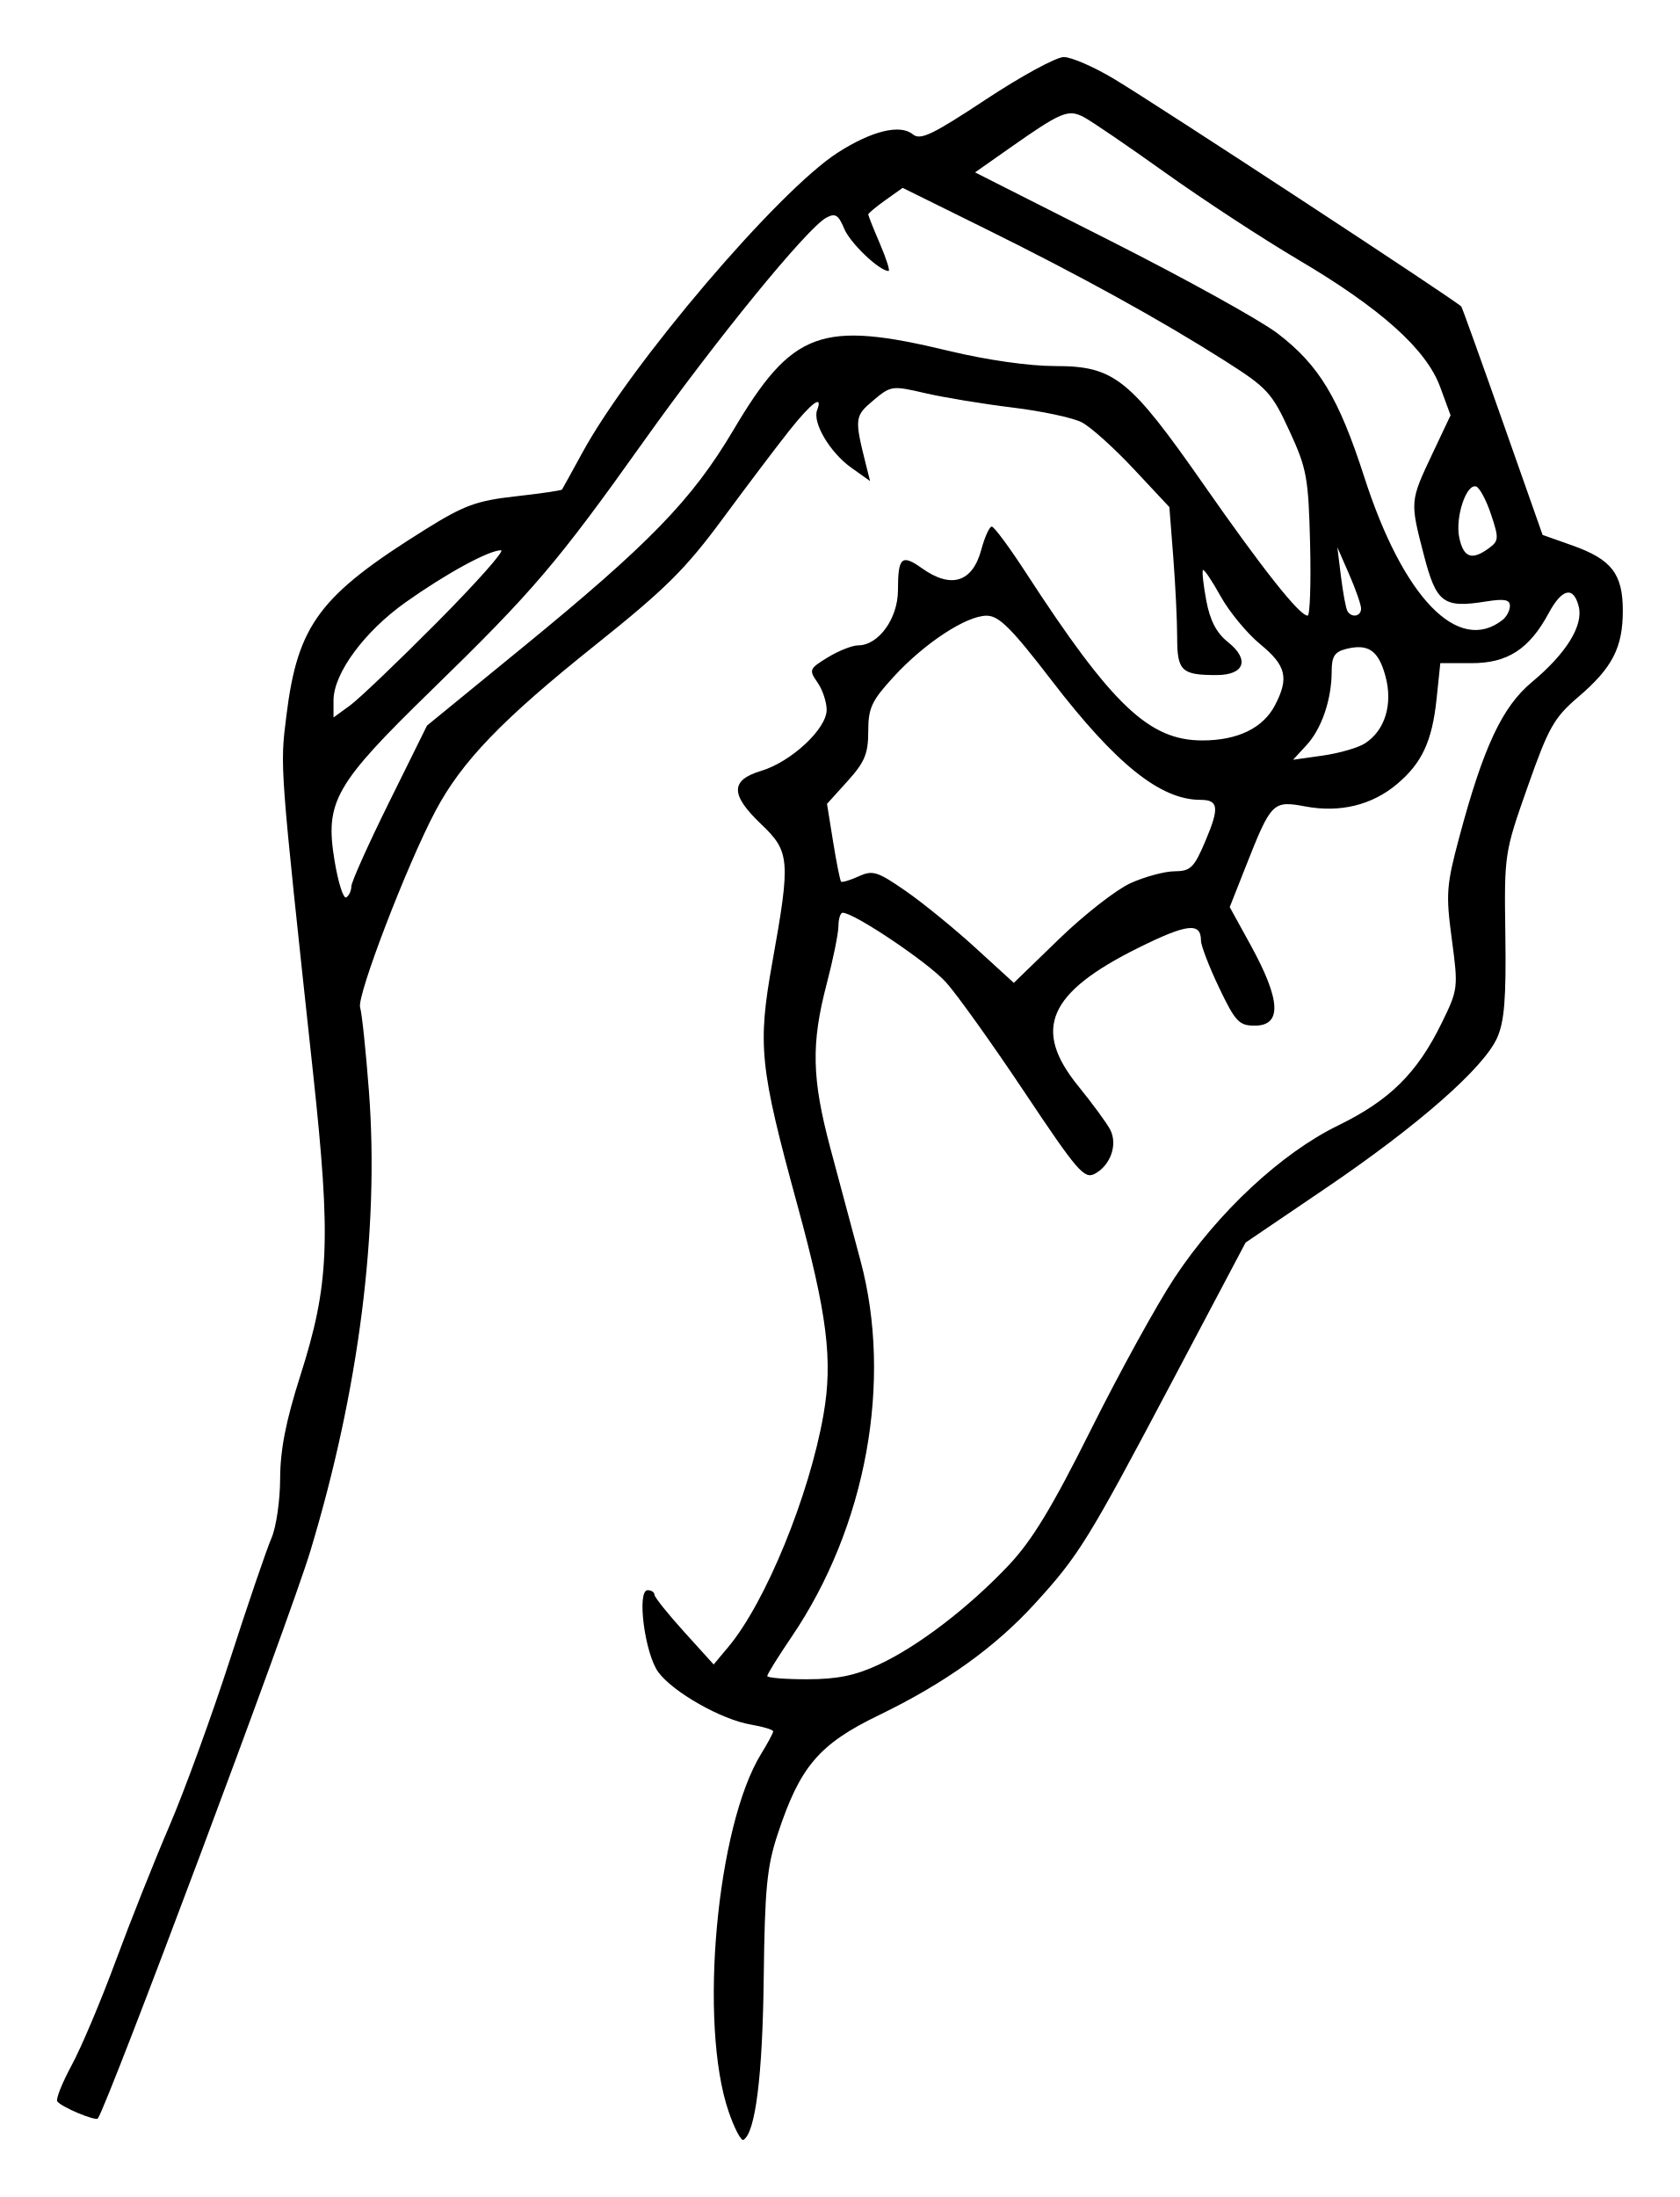
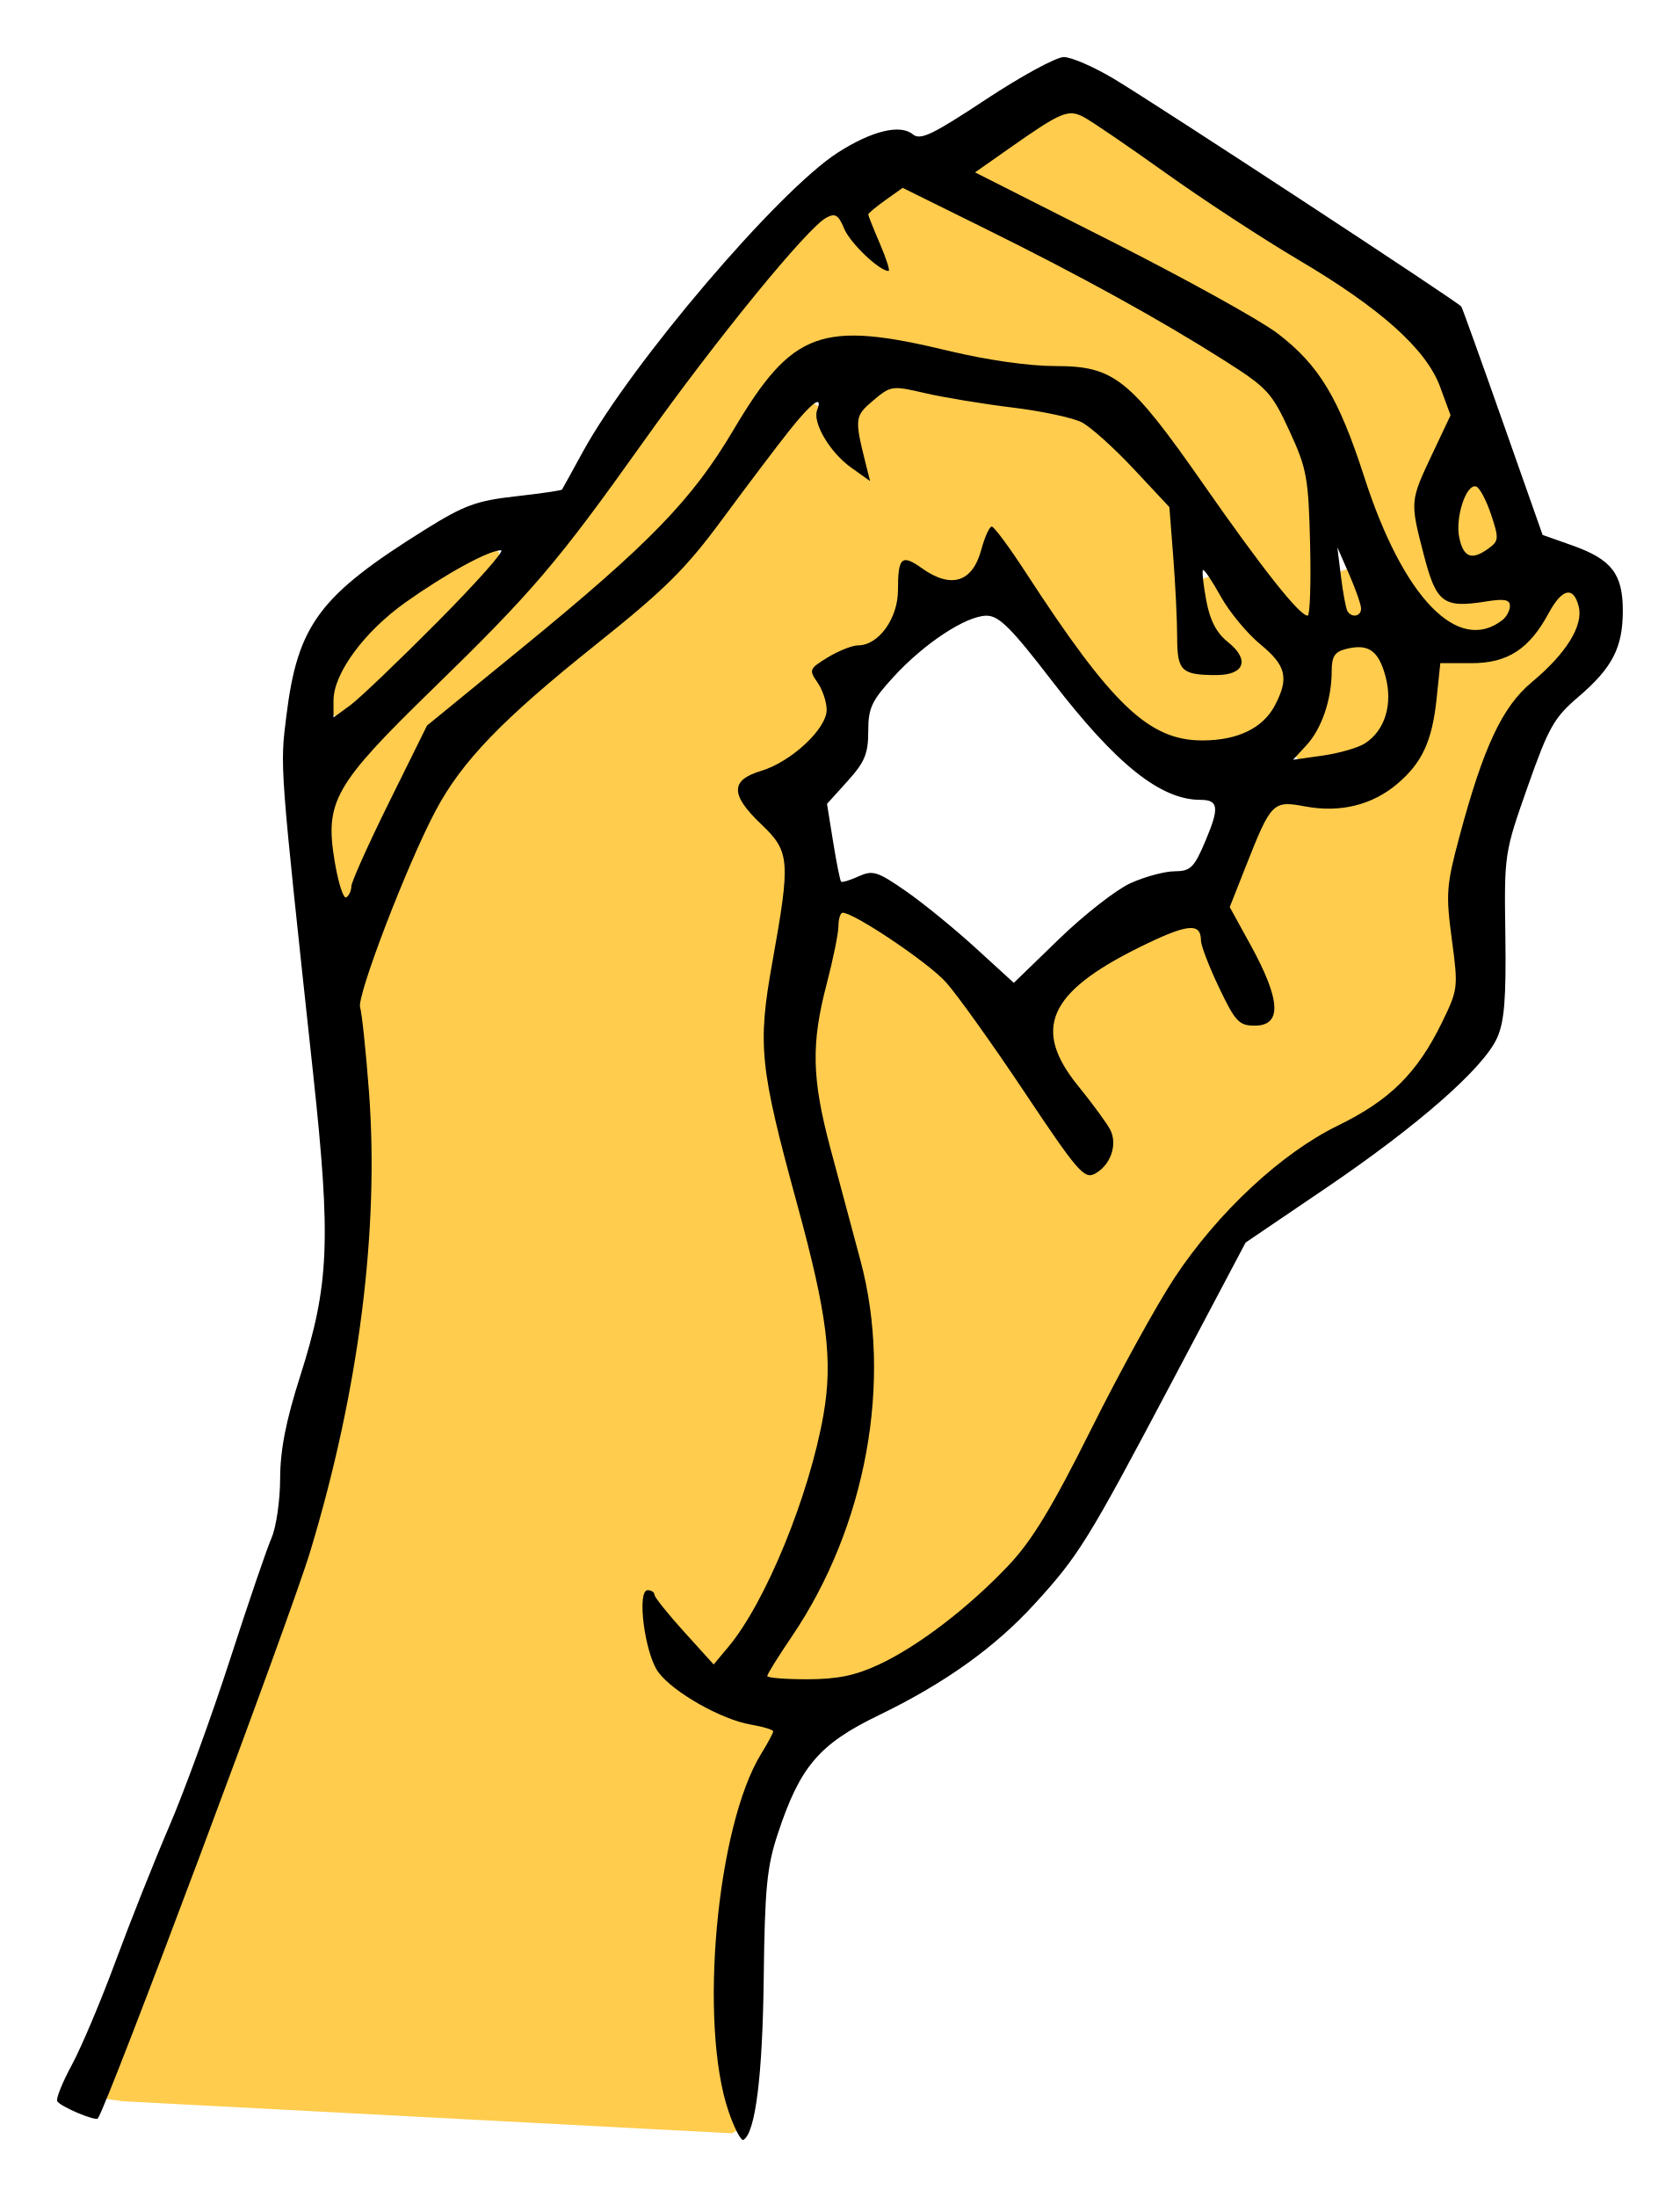
<svg xmlns="http://www.w3.org/2000/svg" id="svg2" version="1.1" width="353.416" height="462.145" viewBox="0 0 353.416 462.145">
  <defs id="defs6" />
+   <path id="skin" style="fill:#ffcc4d;fill-rule:evenodd;stroke:none" d="M289.00,135.50 287.00,134.75 284.00,134.75 281.00,135.75 279.25,137.50 278.75,138.75 278.50,144.75 277.50,149.00 275.50,153.50 272.50,157.50 272.50,159.00 273.50,160.25 275.00,160.75 279.00,160.25 287.00,158.00 288.50,157.00 292.00,153.00 293.25,149.50 293.25,143.25 291.25,137.75ZM331.50,123.75 330.00,123.25 328.00,123.75 326.00,125.75 321.50,133.00 317.25,136.50 312.50,138.00 304.00,138.00 301.75,139.25 300.25,151.00 298.50,156.75 295.25,161.75 291.25,165.25 287.00,167.50 283.00,168.50 278.25,168.75 272.75,167.75 269.75,167.75 267.75,168.50 265.50,170.75 263.25,175.00 257.50,189.50 257.50,191.75 262.75,201.00 265.50,207.00 266.75,211.75 265.75,214.00 262.25,214.25 260.75,213.00 255.25,201.75 253.50,195.25 252.50,194.25 251.00,193.75 246.00,194.75 234.50,200.25 228.50,204.00 223.25,208.75 220.50,213.25 220.25,219.50 223.00,225.75 228.75,233.00 232.50,238.75 232.75,241.00 232.25,242.75 229.50,245.75 228.50,245.50 226.25,243.00 207.00,214.75 201.00,206.75 197.75,203.50 191.25,198.50 182.00,192.50 178.00,190.75 176.25,191.25 175.25,192.25 174.25,199.25 170.75,213.75 170.25,217.50 170.25,227.25 172.00,237.50 181.00,271.25 182.50,285.25 182.25,294.75 180.50,307.00 176.25,322.00 170.75,334.50 160.50,351.00 160.50,352.50 161.50,353.75 164.50,354.50 174.25,354.50 178.00,354.00 183.50,352.25 188.25,350.00 195.75,345.25 207.50,335.75 214.50,328.75 220.50,320.50 225.50,311.75 241.75,280.25 247.50,270.50 254.75,260.50 258.25,256.50 268.50,246.75 276.75,240.75 289.50,233.75 294.00,230.25 299.75,224.00 303.50,218.00 306.75,211.25 307.50,208.50 307.50,202.25 306.00,191.50 306.00,186.50 306.75,182.25 310.75,167.50 314.00,158.25 318.00,150.25 321.00,146.25 329.25,138.50 332.75,133.25 333.50,131.00 333.50,126.75 332.75,125.00ZM283.25,119.75 281.75,120.25 280.75,121.50 281.25,126.25 282.00,129.00 283.25,130.25 285.00,130.75 287.25,129.50 287.50,126.25 285.50,121.00ZM105.00,116.25 104.25,115.50 102.50,115.00 96.50,117.75 84.25,125.50 80.25,128.75 75.00,134.00 71.00,139.50 68.75,145.00 69.00,149.75 71.25,151.00 72.75,150.50 78.00,146.25 102.00,122.25 105.00,118.75ZM310.25,101.00 308.50,101.50 307.50,102.50 305.50,107.75 305.50,113.50 306.00,115.25 308.00,117.75 309.50,118.25 312.75,117.25 314.75,115.75 316.25,113.75 316.00,110.50 314.50,106.00 312.50,102.25ZM229.00,88.00 225.25,86.50 220.00,85.25 200.25,82.50 190.25,80.25 187.50,80.25 184.00,82.00 179.75,86.00 179.25,87.00 179.00,90.50 180.50,97.00 180.25,97.50 176.75,94.50 174.75,91.75 173.50,89.25 172.75,85.75 170.50,84.50 169.00,85.00 165.25,89.00 147.50,112.75 141.00,120.25 134.25,126.50 108.00,148.25 97.25,159.25 91.25,167.75 82.75,186.00 77.00,201.00 74.25,210.00 76.25,229.75 76.75,239.75 76.25,260.50 75.00,273.50 72.75,288.75 69.50,304.75 66.50,316.75 61.25,333.75 30.50,416.75 21.50,439.25 21.50,440.75 22.25,441.50 25.75,442.00 154.00,448.75 155.75,447.75 155.75,446.50 153.25,439.50 151.75,429.50 151.50,412.25 152.00,405.50 153.50,394.00 156.25,381.75 159.50,372.75 163.50,365.75 163.50,363.75 162.50,362.50 155.00,360.75 149.25,358.25 142.00,353.50 139.75,351.25 138.50,349.00 137.00,343.75 136.50,337.25 136.75,337.00 141.25,342.50 148.50,350.25 150.00,350.75 151.50,350.25 153.25,348.50 159.75,339.25 167.00,324.00 172.00,309.25 175.00,295.75 175.50,286.00 174.00,273.00 170.25,257.00 164.50,236.00 162.00,221.75 162.25,212.00 166.25,187.75 166.25,180.25 164.50,176.00 158.25,169.50 156.50,166.00 157.50,164.50 163.50,162.25 167.50,159.75 174.00,153.25 175.25,150.25 175.25,148.00 174.50,145.25 172.25,141.00 178.25,137.50 183.00,136.50 186.75,133.75 188.25,131.75 189.75,128.25 190.50,119.50 191.25,119.25 194.50,121.50 198.75,123.25 201.25,123.25 203.75,122.25 206.50,119.25 208.75,113.25 210.50,115.00 222.25,132.75 230.75,144.00 237.25,150.75 242.00,154.25 248.75,156.75 255.50,157.00 262.50,155.25 265.50,153.50 268.50,150.50 270.25,147.50 271.25,144.50 271.00,140.25 269.50,137.75 262.25,130.75 259.50,127.25 257.00,122.75 256.00,121.75 254.50,121.25 253.00,121.75 252.00,123.00 252.00,125.50 253.00,129.75 254.75,133.25 259.00,137.50 259.75,139.25 259.25,140.00 257.50,140.50 250.75,140.25 249.75,139.50 249.00,137.00 248.75,124.25 247.25,106.25 242.25,100.50 233.25,91.50ZM273.25,91.25 270.25,85.25 268.00,82.00 264.50,78.75 257.50,74.00 230.75,58.50 193.25,39.50 190.00,38.25 188.25,38.75 181.50,44.00 181.25,46.00 184.50,53.50 184.25,53.75 180.75,50.50 179.00,48.00 178.25,46.00 176.75,44.25 175.25,43.75 172.25,45.00 166.00,51.25 152.25,67.75 138.00,86.50 125.25,104.50 113.75,119.25 105.50,128.50 80.25,153.50 72.75,162.00 69.50,167.50 68.25,172.00 68.50,179.50 70.00,186.75 71.25,188.50 72.75,189.00 75.00,187.75 75.25,186.00 78.50,178.50 91.00,153.25 123.00,127.00 135.00,116.25 141.50,109.75 151.25,97.75 161.75,81.25 165.50,77.00 170.00,73.75 175.50,72.00 184.00,72.00 194.50,73.75 203.00,76.00 211.50,77.50 218.00,78.25 228.00,78.50 233.00,80.25 236.50,82.75 240.75,87.25 265.25,121.00 269.50,126.25 272.75,129.50 274.25,130.00 275.75,129.50 276.75,128.25 277.00,112.50 276.00,99.25ZM205.00,34.75 204.75,36.75 205.75,38.00 250.00,60.50 266.50,70.00 269.50,72.25 274.75,77.50 278.75,83.50 283.00,93.00 286.75,104.50 290.25,113.25 294.00,120.50 298.00,126.25 303.50,131.50 305.75,132.75 309.00,133.75 312.00,133.75 314.25,133.00 316.50,131.75 318.25,130.00 319.00,128.50 319.00,126.75 317.75,125.25 314.25,124.75 310.25,125.50 305.75,125.50 304.00,124.50 302.50,121.75 299.50,111.25 298.75,106.00 300.50,100.25 306.25,88.50 306.25,86.00 304.50,81.00 301.50,75.50 298.00,71.25 293.25,66.75 284.75,60.25 257.25,43.00 228.00,23.00 224.75,22.25 220.25,24.00Z" />
  <path style="fill:#000000" d="m 153.284,444.151 c -6.317,-18.42 -2.522,-60.061 6.858,-75.238 1.388,-2.246 2.524,-4.367 2.524,-4.714 0,-0.347 -2.109,-0.988 -4.688,-1.425 -6.203,-1.052 -16.363,-6.808 -19.478,-11.035 -2.847,-3.863 -4.584,-17.239 -2.239,-17.239 0.773,0 1.411,0.422 1.419,0.938 0.007,0.516 2.815,4.031 6.24,7.812 l 6.226,6.875 3.133,-3.75 c 7.804,-9.34 16.999,-31.805 19.969,-48.788 2.005,-11.463 0.803,-21.085 -5.52,-44.213 -7.92,-28.969 -8.38,-33.455 -5.228,-51.016 3.843,-21.408 3.696,-23.228 -2.334,-28.964 -6.533,-6.215 -6.547,-9.284 -0.052,-11.23 6.333,-1.897 13.803,-8.849 13.803,-12.845 0,-1.656 -0.87,-4.254 -1.934,-5.773 -1.838,-2.624 -1.729,-2.885 2.188,-5.273 2.267,-1.382 5.131,-2.515 6.366,-2.517 4.307,-0.009 8.381,-5.655 8.381,-11.615 0,-6.941 0.776,-7.648 5.052,-4.603 6.143,4.374 10.63,2.967 12.483,-3.915 0.721,-2.679 1.712,-4.864 2.201,-4.855 0.489,0.009 3.702,4.344 7.139,9.635 18.158,27.944 25.941,35.349 37.151,35.349 7.467,0 12.816,-2.603 15.327,-7.459 2.953,-5.71 2.316,-8.305 -3.137,-12.783 -2.768,-2.273 -6.515,-6.808 -8.327,-10.077 -1.812,-3.269 -3.485,-5.753 -3.718,-5.52 -0.233,0.233 0.08,3.121 0.696,6.417 0.789,4.222 2.144,6.81 4.586,8.757 4.608,3.674 3.466,6.914 -2.438,6.914 -7.383,0 -8.266,-0.848 -8.274,-7.946 -0.004,-3.536 -0.375,-11.144 -0.823,-16.907 l -0.816,-10.479 -7.521,-8.04 c -4.137,-4.422 -9.045,-8.828 -10.906,-9.791 -1.862,-0.963 -8.43,-2.364 -14.596,-3.114 -6.166,-0.75 -14.423,-2.11 -18.348,-3.022 -6.965,-1.619 -7.228,-1.582 -10.924,1.528 -3.924,3.302 -3.981,3.794 -1.552,13.472 l 0.876,3.492 -3.96,-2.82 c -4.472,-3.184 -8.193,-9.463 -7.177,-12.11 1.3,-3.387 -1.158,-1.591 -5.796,4.238 -2.572,3.231 -8.876,11.571 -14.011,18.532 -7.881,10.686 -12.069,14.84 -26.895,26.684 -19.59,15.649 -28.041,24.42 -33.586,34.857 -5.956,11.211 -16.611,38.977 -15.862,41.336 0.375,1.182 1.211,9.11 1.856,17.617 2.211,29.13 -2.115,63.035 -12.359,96.85 -4.303,14.205 -42.538,116.264 -44.668,119.231 -0.469,0.653 -7.837,-2.451 -8.548,-3.601 -0.313,-0.506 1.069,-3.948 3.071,-7.65 2.002,-3.701 6.132,-13.48 9.178,-21.73 3.046,-8.25 8.148,-21.078 11.337,-28.507 3.189,-7.429 8.925,-23.179 12.748,-35 3.823,-11.821 7.758,-23.341 8.744,-25.598 0.987,-2.258 1.804,-7.883 1.817,-12.5 0.017,-6.025 1.204,-12.101 4.207,-21.52 6.133,-19.237 6.528,-28.494 2.724,-63.75 -7.081,-65.633 -6.978,-64.25 -5.615,-75.222 2.38,-19.163 6.944,-25.269 29.302,-39.204 8.1,-5.048 10.703,-6.001 18.917,-6.922 5.239,-0.587 9.632,-1.228 9.764,-1.423 0.132,-0.195 2.083,-3.73 4.336,-7.855 10.15,-18.58 41.161,-54.987 53.678,-63.02 7.149,-4.588 13.147,-6.049 15.798,-3.848 1.578,1.31 4.113,0.099 15.37,-7.344 7.414,-4.902 14.788,-8.913 16.387,-8.913 1.599,0 6.356,2.07 10.571,4.599 9.395,5.638 72.506,47.001 73.067,47.888 0.222,0.351 4.159,11.302 8.75,24.335 l 8.347,23.697 6.25,2.214 c 8.259,2.925 10.625,5.98 10.625,13.718 0,7.78 -2.192,12.023 -9.387,18.173 -5.09,4.351 -6.232,6.377 -10.635,18.878 -4.904,13.923 -4.931,14.103 -4.69,31.189 0.189,13.325 -0.198,18.177 -1.722,21.604 -2.823,6.348 -16.622,18.457 -36.059,31.64 l -16.867,11.441 -15.633,29.56 c -17.569,33.222 -19.468,36.288 -28.775,46.471 -8.394,9.184 -18.891,16.677 -32.797,23.41 -12.527,6.065 -16.529,10.762 -21.201,24.881 -2.312,6.986 -2.745,11.436 -2.975,30.519 -0.247,20.459 -1.738,32.352 -4.252,33.905 -0.495,0.306 -1.908,-2.38 -3.139,-5.97 z m 31.62,-94.004 c 8.264,-3.847 18.931,-12.014 27.355,-20.942 4.887,-5.18 9.12,-12.169 17.318,-28.593 5.967,-11.955 13.853,-26.276 17.523,-31.823 9.127,-13.795 22.485,-26.229 34.429,-32.048 10.829,-5.276 16.626,-11.008 21.775,-21.532 3.467,-7.085 3.506,-7.411 2.139,-17.629 -1.28,-9.564 -1.151,-11.313 1.581,-21.524 5.067,-18.933 9.022,-27.377 15.257,-32.568 7.23,-6.02 10.868,-11.888 9.861,-15.903 -1.094,-4.361 -3.508,-3.83 -6.318,1.388 -4.07,7.558 -8.638,10.525 -16.202,10.525 l -6.601,0 -0.787,7.531 c -0.928,8.882 -3.069,13.484 -8.331,17.912 -5.247,4.415 -11.978,6.06 -19.243,4.703 -6.891,-1.287 -7.208,-0.968 -12.6,12.697 l -3.341,8.468 4.37,7.95 c 6.387,11.62 6.669,16.989 0.89,16.989 -3.299,0 -4.086,-0.838 -7.5,-7.991 -2.098,-4.395 -3.814,-8.862 -3.814,-9.926 0,-3.866 -2.932,-3.527 -13.107,1.515 -19.052,9.441 -22.423,17.155 -12.718,29.101 2.984,3.672 6.011,7.802 6.727,9.177 1.62,3.11 0.093,7.504 -3.225,9.28 -2.223,1.19 -3.665,-0.48 -14.758,-17.103 C 208.824,219.67 201.371,209.24 199.024,206.624 195.313,202.489 179.719,192 177.281,192 c -0.476,0 -0.874,1.266 -0.886,2.812 -0.011,1.547 -1.127,7.031 -2.479,12.188 -3.292,12.56 -3.125,19.883 0.788,34.551 1.808,6.778 4.651,17.387 6.317,23.574 6.839,25.4 1.229,56.06 -14.494,79.213 -2.811,4.139 -5.11,7.837 -5.11,8.219 0,0.381 3.797,0.688 8.438,0.681 6.324,-0.009 10.094,-0.783 15.051,-3.091 z m 52.925,-164.363 c 3.004,-1.363 7.179,-2.491 9.276,-2.506 3.397,-0.025 4.111,-0.73 6.529,-6.452 2.937,-6.951 2.732,-8.576 -1.082,-8.576 -8.405,0 -17.778,-7.509 -31.237,-25.024 -8.511,-11.076 -11.135,-13.699 -13.717,-13.711 -4.283,-0.02 -13.113,5.777 -19.62,12.88 -4.611,5.034 -5.312,6.546 -5.312,11.449 0,4.691 -0.736,6.463 -4.338,10.451 l -4.338,4.802 1.286,7.983 c 0.707,4.391 1.462,8.159 1.677,8.374 0.215,0.215 1.873,-0.284 3.684,-1.109 2.963,-1.35 3.95,-1.046 9.849,3.033 3.606,2.493 10.213,7.871 14.681,11.95 l 8.125,7.418 9.538,-9.241 c 5.246,-5.083 11.996,-10.356 15,-11.719 z m -163.913,0.677 c 0,-0.903 3.582,-8.886 7.961,-17.739 l 7.961,-16.096 19.852,-16.225 c 26.962,-22.037 35.888,-31.229 44.598,-45.926 12.419,-20.957 18.414,-23.153 45.429,-16.643 7.866,1.896 16.802,3.169 22.238,3.169 12.461,0 15.666,2.558 31.337,25.012 12.452,17.84 20.107,27.488 21.813,27.488 0.494,0 0.728,-6.806 0.521,-15.124 -0.347,-13.938 -0.688,-15.8 -4.352,-23.748 -3.691,-8.007 -4.655,-9.057 -13.479,-14.669 -13.574,-8.634 -30.497,-17.967 -50.512,-27.856 l -17.379,-8.587 -3.619,2.577 c -1.99,1.417 -3.619,2.773 -3.619,3.013 0,0.24 1.105,3.014 2.456,6.165 1.351,3.151 2.172,5.729 1.824,5.729 -1.931,0 -8.083,-5.86 -9.341,-8.897 -1.206,-2.912 -1.874,-3.325 -3.755,-2.318 -4.019,2.151 -23.124,25.552 -38.498,47.154 -18.177,25.541 -23.214,31.444 -44.599,52.265 -20.405,19.868 -22.425,23.428 -20.36,35.892 0.759,4.581 1.862,8.032 2.452,7.668 0.589,-0.364 1.071,-1.401 1.071,-2.305 z M 287.162,156.374 c 4.216,-2.704 5.911,-8.221 4.33,-14.095 -1.47,-5.459 -3.609,-6.946 -8.3,-5.768 -2.399,0.602 -3.026,1.574 -3.026,4.695 0,5.905 -2.098,12.073 -5.283,15.529 l -2.842,3.085 6.25,-0.883 c 3.438,-0.485 7.429,-1.639 8.871,-2.563 z M 92.022,130.837 C 100.261,122.539 106.286,115.75 105.41,115.75 c -2.567,0 -11.509,4.873 -20.054,10.929 -8.713,6.175 -15.189,14.979 -15.189,20.651 l 0,3.59 3.438,-2.498 c 1.891,-1.374 10.179,-9.287 18.418,-17.585 z M 316.104,130.416 c 0.859,-0.672 1.562,-2.004 1.562,-2.959 0,-1.323 -1.178,-1.548 -4.941,-0.947 -9.087,1.453 -10.53,0.381 -13.172,-9.784 -2.926,-11.26 -2.924,-11.276 1.776,-21.224 l 3.849,-8.146 -2.194,-5.97 c -2.914,-7.929 -12.472,-16.494 -29.877,-26.773 -7.461,-4.406 -20.035,-12.633 -27.941,-18.281 -7.906,-5.648 -15.641,-10.922 -17.188,-11.72 -3.279,-1.691 -4.72,-1.083 -15.639,6.589 l -7.202,5.061 28.542,14.431 c 15.698,7.937 31.485,16.68 35.082,19.427 8.745,6.68 12.875,13.523 18.285,30.293 8.175,25.343 19.745,37.289 29.058,30.003 z m -29.757,-2.479 c -0.038,-0.859 -1.177,-4.094 -2.529,-7.188 l -2.46,-5.625 0.776,6.25 c 0.427,3.438 1.036,6.672 1.353,7.188 0.931,1.513 2.936,1.075 2.86,-0.625 z m 26.878,-12.609 c 2.114,-1.546 2.149,-2.081 0.473,-7.109 -0.997,-2.991 -2.404,-5.635 -3.126,-5.876 -2.095,-0.698 -4.481,6.58 -3.549,10.824 0.914,4.162 2.642,4.764 6.201,2.161 z" id="path4068" />
</svg>
